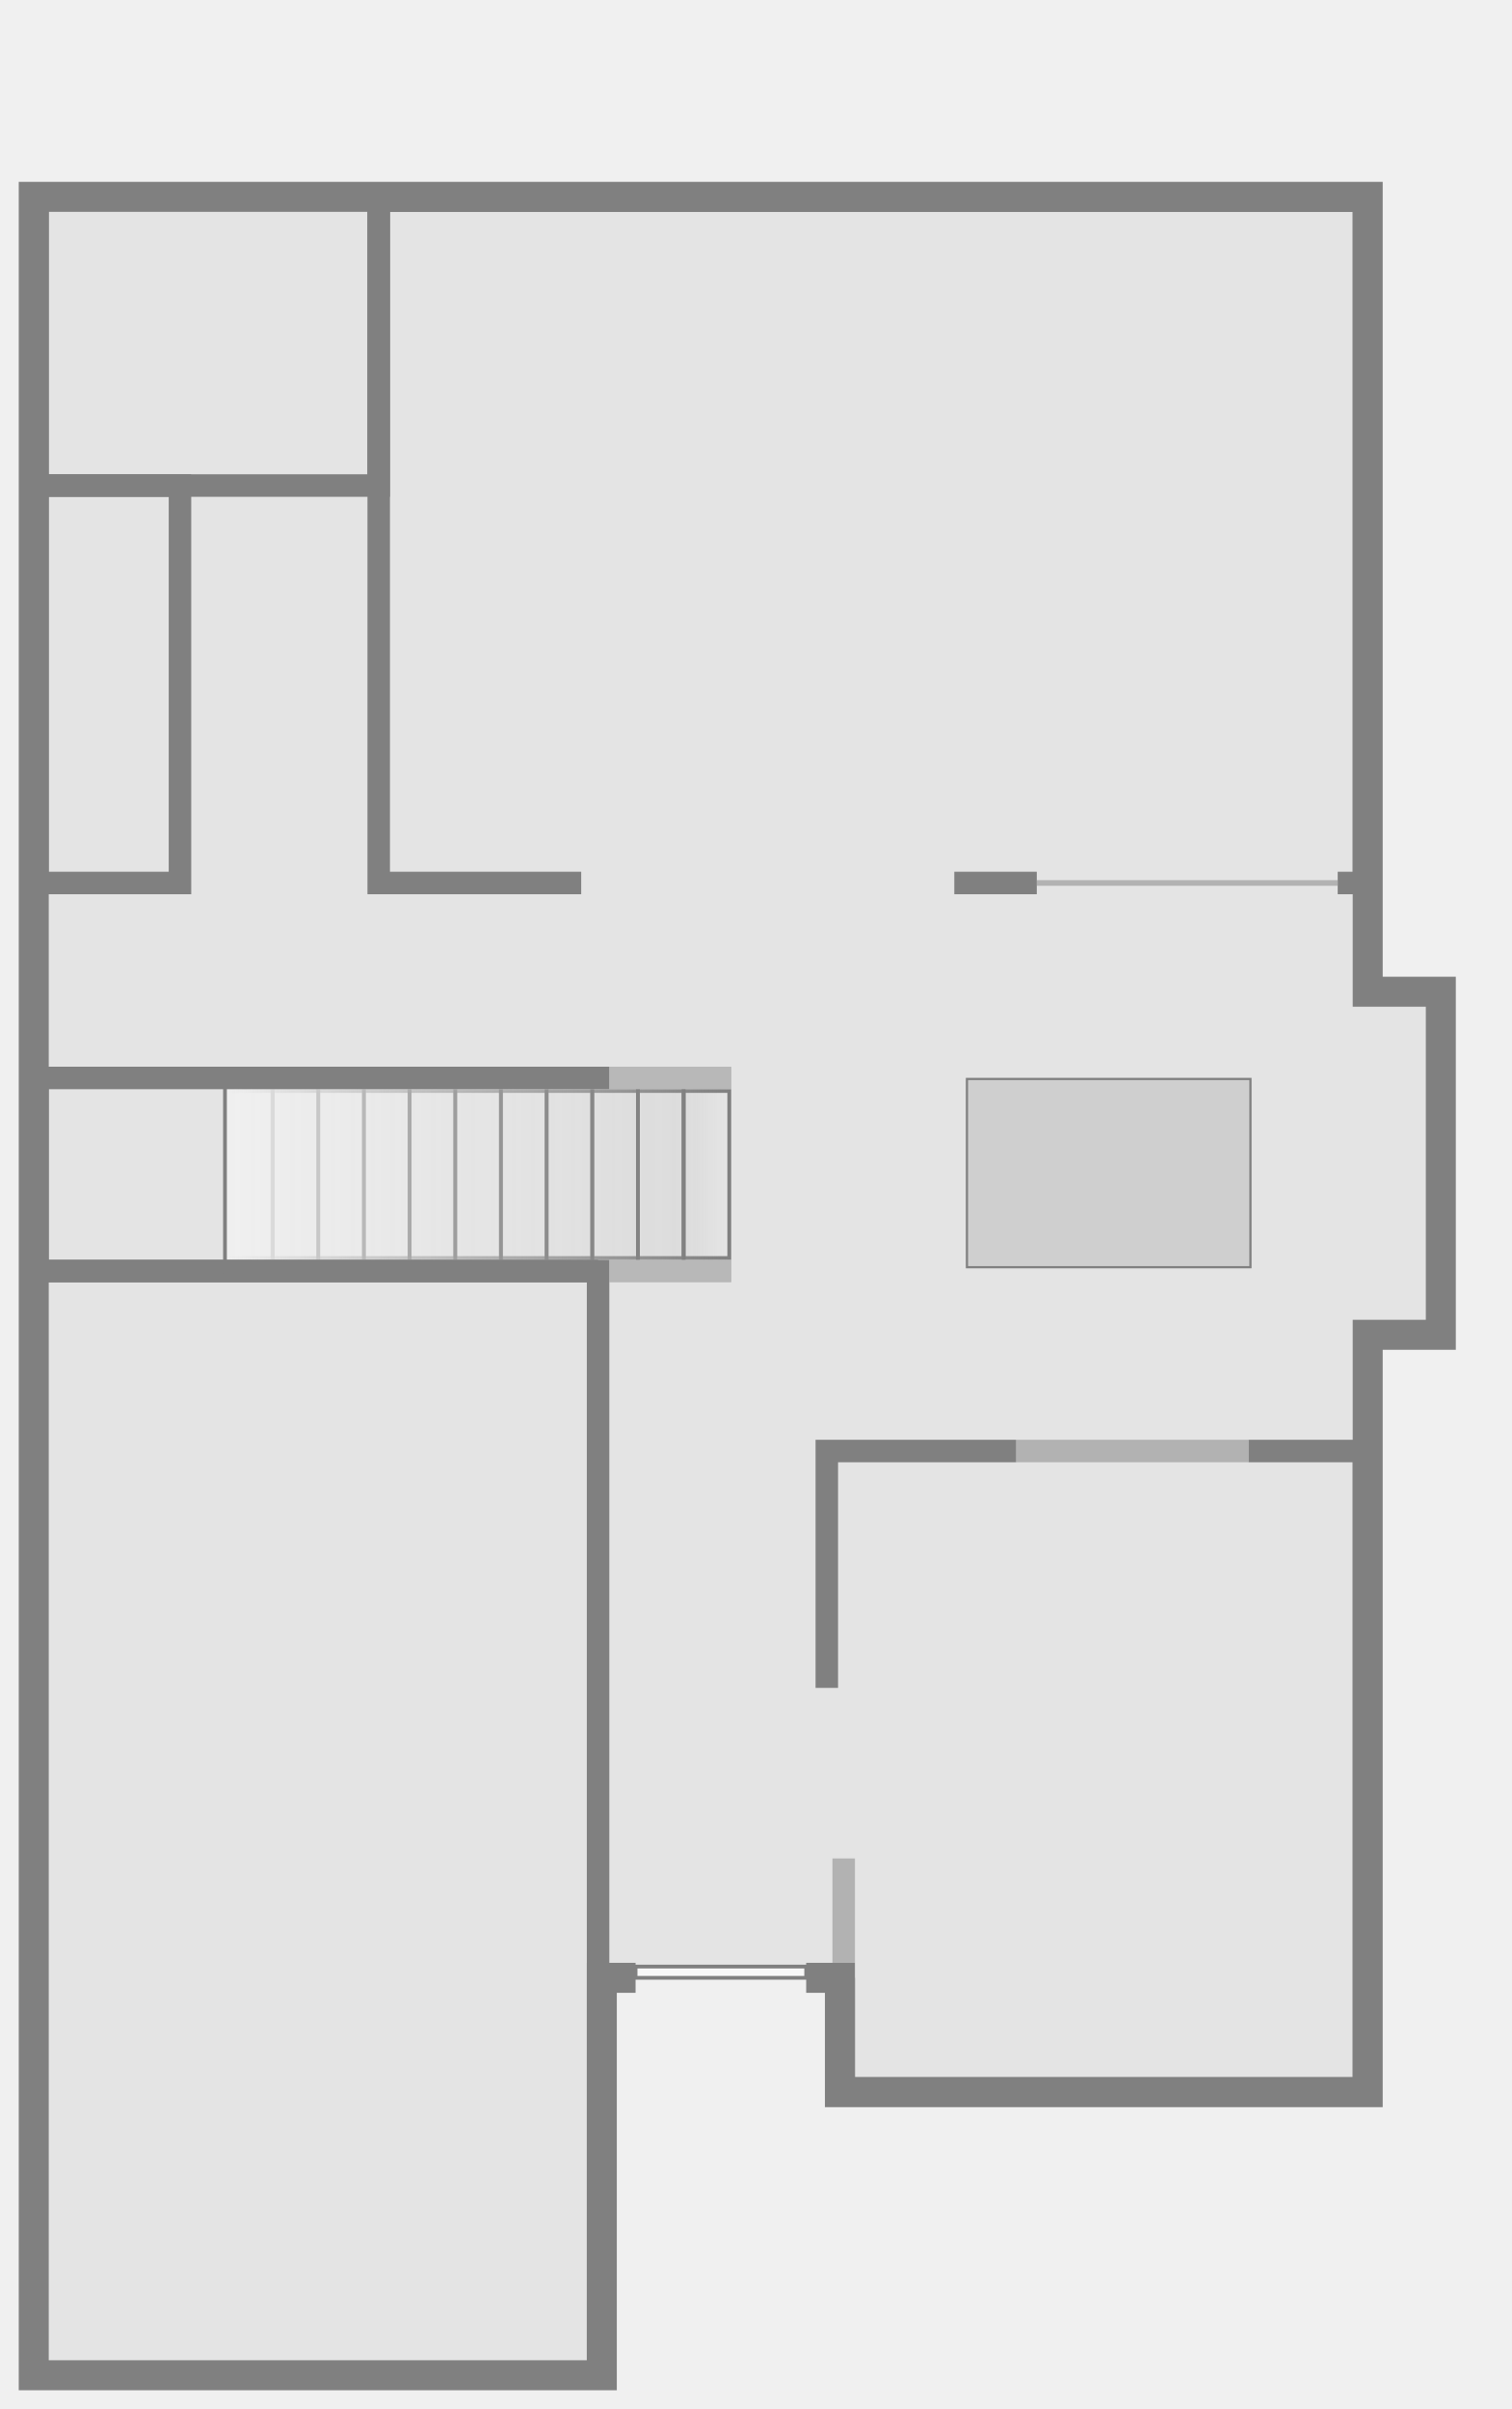
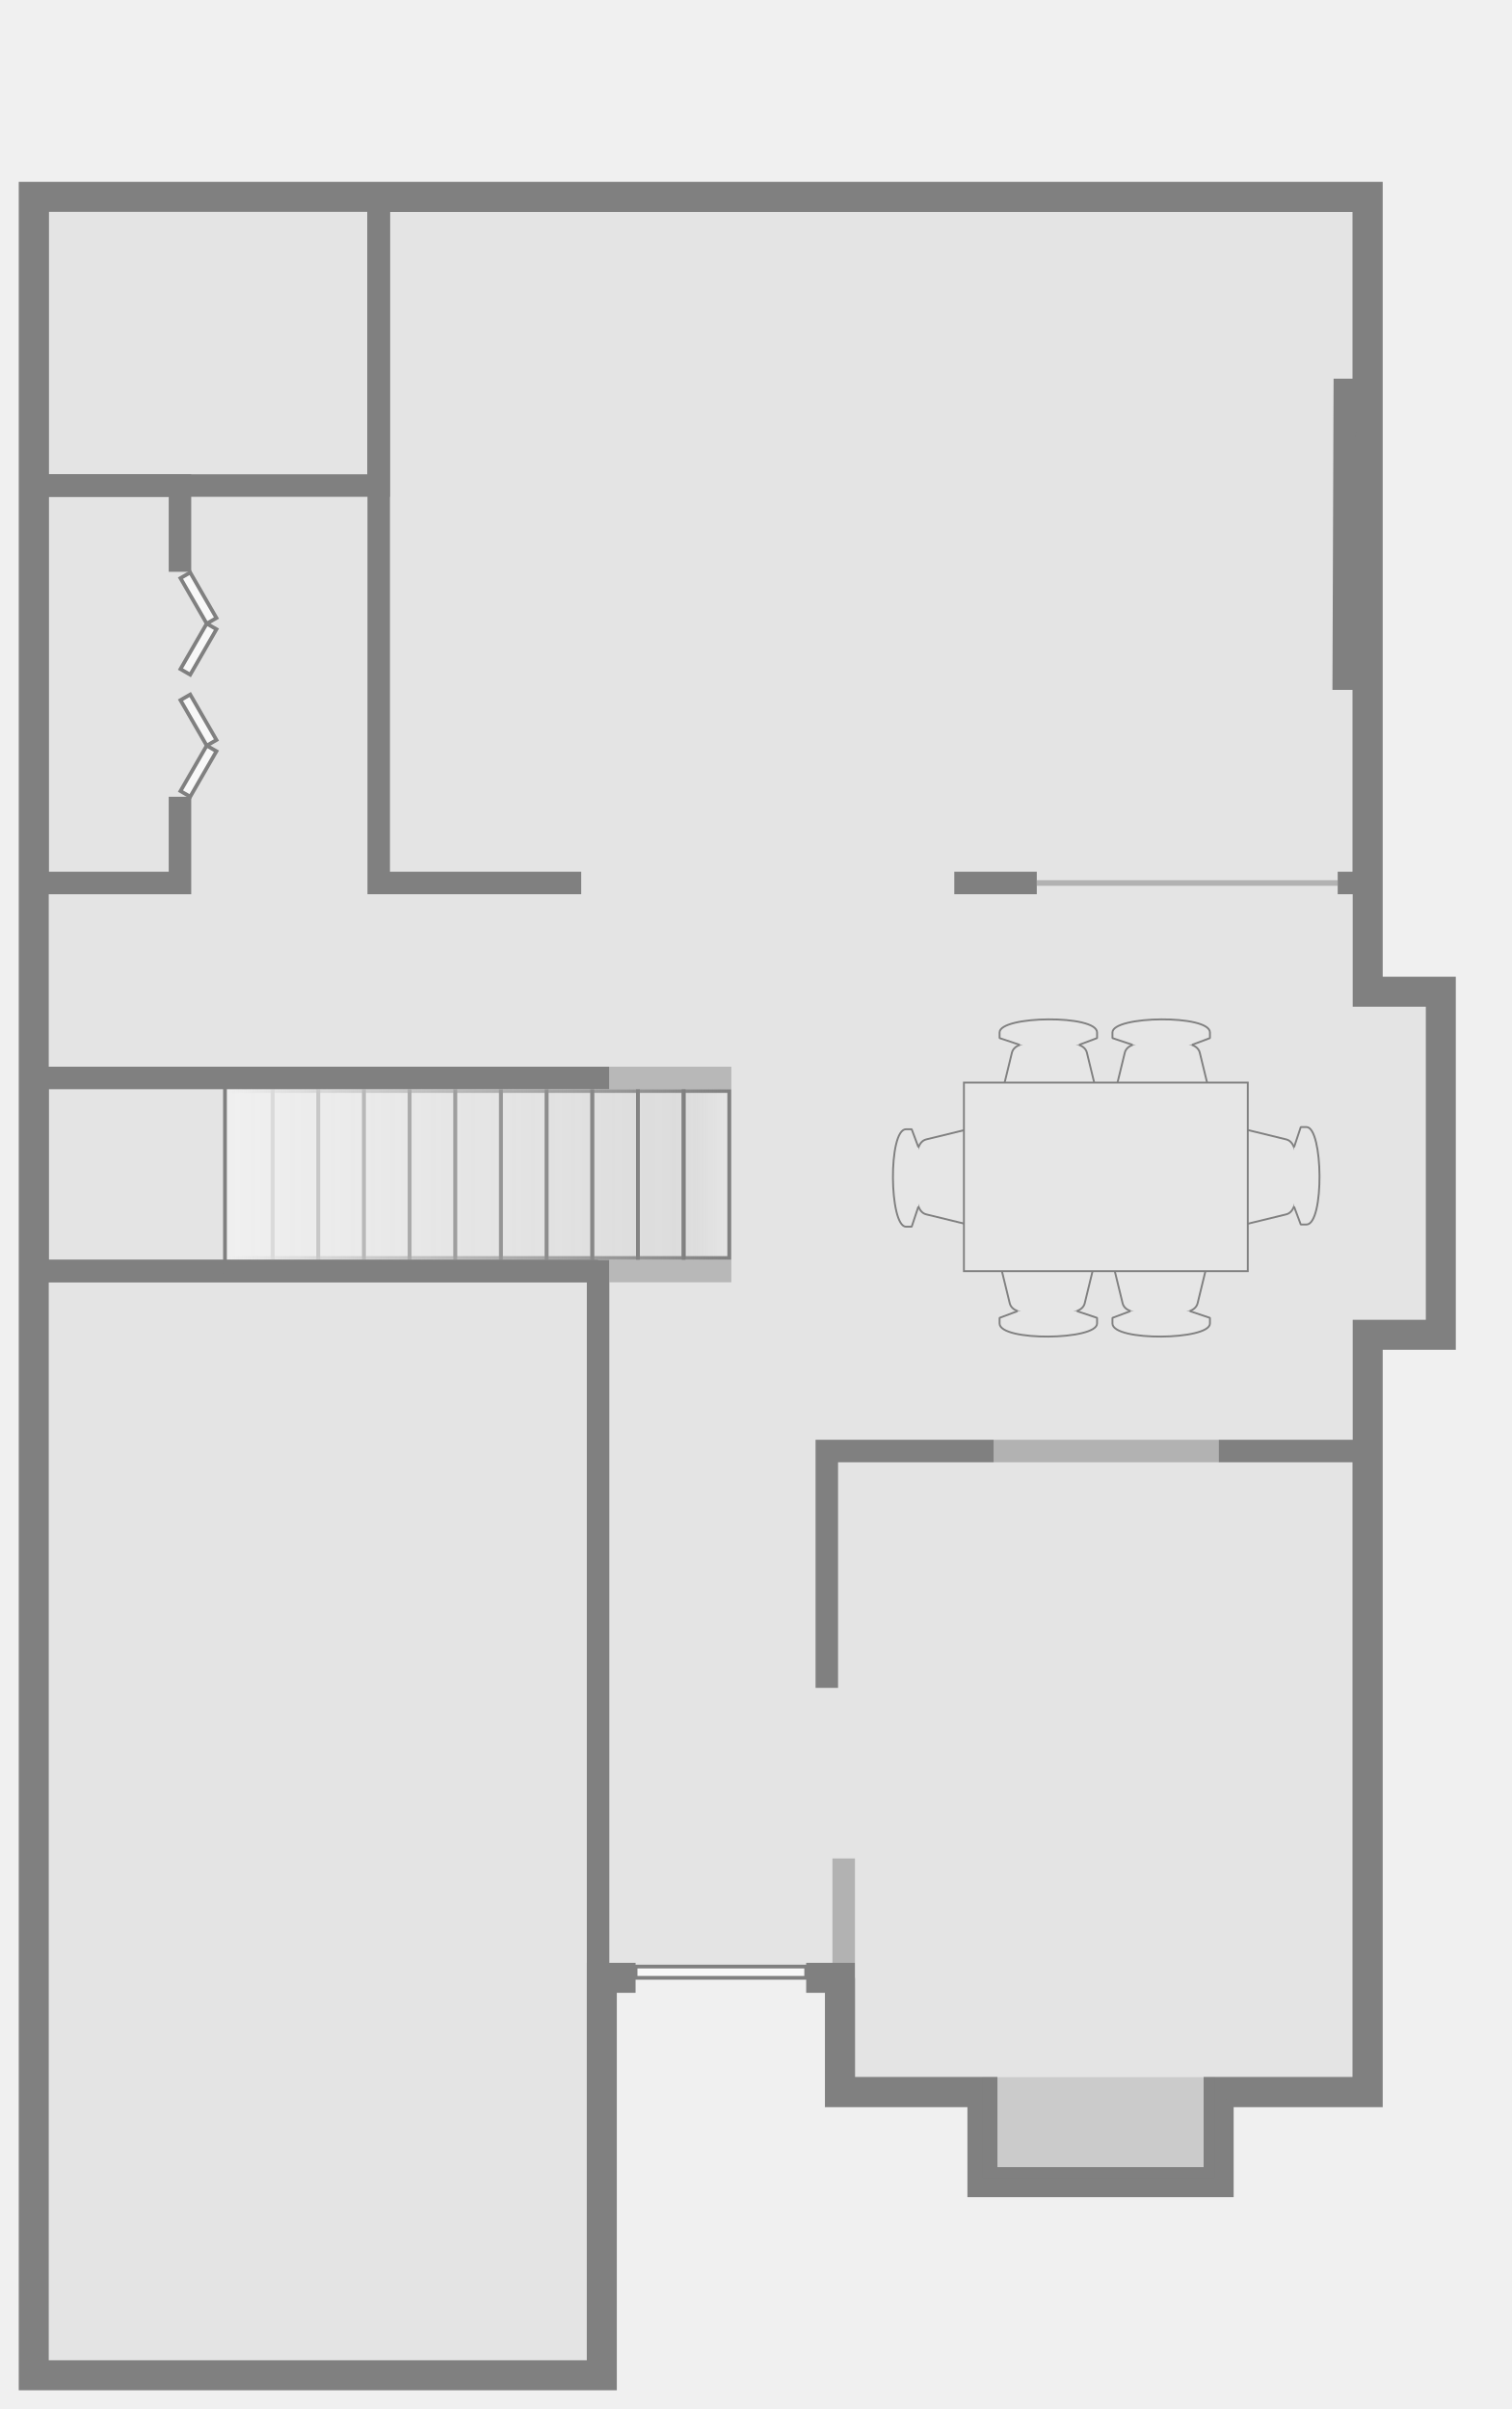
<svg xmlns="http://www.w3.org/2000/svg" xmlns:xlink="http://www.w3.org/1999/xlink" width="806cm" height="1285cm" viewBox="0 0 8060 12850" version="1.1" id="svg8">
  <defs id="defs2">
    <linearGradient id="linearGradient2166">
      <stop style="stop-color:#808080;stop-opacity:0" offset="0" id="stop2160" />
      <stop id="stop2162" offset="0.911" style="stop-color:#808080;stop-opacity:0.18;" />
      <stop style="stop-color:#808080;stop-opacity:0.098" offset="1" id="stop2164" />
    </linearGradient>
    <linearGradient id="linearGradient2158">
      <stop id="stop2154" offset="0" style="stop-color:#808080;stop-opacity:0" />
      <stop id="stop2156" offset="1" style="stop-color:#808080;stop-opacity:0.098" />
    </linearGradient>
    <linearGradient id="linearGradient2110">
      <stop style="stop-color:#808080;stop-opacity:0" offset="0" id="stop2106" />
      <stop style="stop-color:#808080;stop-opacity:1" offset="1" id="stop2108" />
    </linearGradient>
    <linearGradient xlink:href="#linearGradient2158" id="linearGradient2120" x1="7553.418" y1="6465" x2="10253.855" y2="6465" gradientUnits="userSpaceOnUse" />
    <linearGradient xlink:href="#linearGradient2110" id="linearGradient2122" gradientUnits="userSpaceOnUse" x1="7553.418" y1="6465" x2="10253.855" y2="6465" />
    <linearGradient xlink:href="#linearGradient2110" id="linearGradient2124" gradientUnits="userSpaceOnUse" x1="7553.418" y1="6465" x2="10253.855" y2="6465" />
    <linearGradient xlink:href="#linearGradient2110" id="linearGradient2126" gradientUnits="userSpaceOnUse" x1="7553.418" y1="6465" x2="10253.855" y2="6465" />
    <linearGradient xlink:href="#linearGradient2110" id="linearGradient2128" gradientUnits="userSpaceOnUse" x1="7553.418" y1="6465" x2="10253.855" y2="6465" />
    <linearGradient xlink:href="#linearGradient2110" id="linearGradient2130" gradientUnits="userSpaceOnUse" x1="7553.418" y1="6465" x2="10253.855" y2="6465" />
    <linearGradient xlink:href="#linearGradient2110" id="linearGradient2132" gradientUnits="userSpaceOnUse" x1="7553.418" y1="6465" x2="10253.855" y2="6465" />
    <linearGradient xlink:href="#linearGradient2110" id="linearGradient2134" gradientUnits="userSpaceOnUse" x1="7553.418" y1="6465" x2="10253.855" y2="6465" />
    <linearGradient xlink:href="#linearGradient2110" id="linearGradient2136" gradientUnits="userSpaceOnUse" x1="7553.418" y1="6465" x2="10253.855" y2="6465" />
    <linearGradient xlink:href="#linearGradient2110" id="linearGradient2138" gradientUnits="userSpaceOnUse" x1="7553.418" y1="6465" x2="10253.855" y2="6465" />
    <linearGradient xlink:href="#linearGradient2110" id="linearGradient2140" gradientUnits="userSpaceOnUse" x1="7553.418" y1="6465" x2="10253.855" y2="6465" />
    <linearGradient xlink:href="#linearGradient2110" id="linearGradient2142" gradientUnits="userSpaceOnUse" x1="7553.418" y1="6465" x2="10253.855" y2="6465" />
    <linearGradient xlink:href="#linearGradient2166" id="linearGradient2172" gradientUnits="userSpaceOnUse" x1="7553.418" y1="6465" x2="10253.855" y2="6465" />
  </defs>
  <g id="layer2" style="display:inline" transform="translate(0,2850)">
-     <path style="fill:#808080;fill-opacity:0.098;stroke:#000000;stroke-width:0.265px;stroke-linecap:butt;stroke-linejoin:miter;stroke-opacity:1" d="M 180,9820 V 3990 h 3720 v -1150 H 1200 v 1090 H 200 L 180,-1800 l 7095,20 20,4220.001 h 390 V 4270.001 H 7295 L 7275,8290 4480,8310.001 4500,7700 H 3210 L 3190,9819.999 Z" id="path2152" />
+     <path style="fill:#808080;fill-opacity:0.098;stroke:#000000;stroke-width:0.265px;stroke-linecap:butt;stroke-linejoin:miter;stroke-opacity:1" d="M 180,9820 V 3990 H 3900 v -1150 H 1200 v 1090 H 200 l -20,-5730 7095,20 20,4220.001 h 390 v 1830 h -390 l -20,4019.999 -775,20 -20,460 h -1220 l -20,-459.999 h -760 l 20,-610.001 H 3210 l -20,2119.999 z" id="path2152" />
    <g id="g932" style="display:inline;stroke:#808080;stroke-opacity:1">
-       <path id="rect5654" d="M 3390,7700.001 H 3210 V 9820 H 180 V -1800 h 7115 v 4240.001 h 390 v 1830 h -390 V 8310.001 H 4480 v -610 h -180" style="fill:none;fill-opacity:0.098;stroke:#808080;stroke-width:160;stroke-linejoin:miter;stroke-miterlimit:4;stroke-dasharray:none;stroke-opacity:1" />
+       <path id="rect5654" d="M 3390,7700.001 H 3210 V 9820 H 180 V -1800 h 7115 v 4240.001 h 390 v 1830 h -390 V 8310.001 L 6500,8310 v 480 H 5240 v -479.999 h -760 v -610 h -180" style="fill:none;fill-opacity:0.098;stroke:#808080;stroke-width:160;stroke-linejoin:miter;stroke-miterlimit:4;stroke-dasharray:none;stroke-opacity:1" />
      <flowRoot transform="matrix(0.2645833,0,0,0.2645833,280,-1859.999)" style="font-style:normal;font-weight:normal;font-size:40px;line-height:1.25;font-family:sans-serif;letter-spacing:0px;word-spacing:0px;fill:#000000;fill-opacity:1;stroke:#808080;stroke-opacity:1" id="flowRoot7165" xml:space="preserve">
        <flowRegion id="flowRegion7167" style="stroke:#808080;stroke-opacity:1">
          <rect y="7013.619" x="9646.284" height="6620.445" width="6688.697" id="rect7169" style="stroke:#808080;stroke-opacity:1" />
        </flowRegion>
        <flowPara id="flowPara7171" />
      </flowRoot>
      <flowRoot transform="matrix(0.2645833,0,0,0.2645833,280,-1859.999)" style="font-style:normal;font-weight:normal;font-size:40px;line-height:1.25;font-family:sans-serif;letter-spacing:0px;word-spacing:0px;fill:#000000;fill-opacity:1;stroke:#808080;stroke-opacity:1" id="flowRoot7173" xml:space="preserve">
        <flowRegion id="flowRegion7175" style="stroke:#808080;stroke-opacity:1">
          <rect y="3396.262" x="10624.563" height="10988.574" width="7348.467" id="rect7177" style="stroke:#808080;stroke-opacity:1" />
        </flowRegion>
        <flowPara id="flowPara7179" />
      </flowRoot>
      <path id="rect1361" d="M 180,3930 H 3190 V 9819.999 H 180 Z" style="fill:none;fill-opacity:0;stroke:#808080;stroke-width:120;stroke-linejoin:miter;stroke-miterlimit:59;stroke-dasharray:none;stroke-dashoffset:542.823;stroke-opacity:1" />
      <path id="rect1363" d="M 200,-1800 H 2020 V -260 H 200 Z" style="fill:none;fill-opacity:0;stroke:#808080;stroke-width:120;stroke-linejoin:miter;stroke-miterlimit:59;stroke-dasharray:none;stroke-dashoffset:542.823;stroke-opacity:1" />
-       <path id="rect1371" d="M 3100,1860 H 2020 v -3640 h 5255 v 3640 h -140 m -1605,0 h -440" style="fill:none;fill-opacity:0;stroke:#808080;stroke-width:120;stroke-linejoin:miter;stroke-miterlimit:59;stroke-dasharray:none;stroke-dashoffset:542.823;stroke-opacity:1" />
-       <path id="rect1373" d="M 200,-260 H 960 V 1860 H 200 Z" style="fill:none;fill-opacity:0;stroke:#808080;stroke-width:120;stroke-linejoin:miter;stroke-miterlimit:59;stroke-dasharray:none;stroke-dashoffset:542.823;stroke-opacity:1" />
-       <path id="rect1375" d="M 4410,6153.431 V 4890 h 1010 m 1240,0 h 615 V 8290 H 4500 v -590" style="fill:none;fill-opacity:0;stroke:#808080;stroke-width:120;stroke-linejoin:miter;stroke-miterlimit:59;stroke-dasharray:none;stroke-dashoffset:542.823;stroke-opacity:1" />
+       <path id="rect1371" d="M 3100,1860 H 2020 v -3640 h 5255 v 1010 h -102.139 l -5.721,1540 H 7275 V 1860 h -140 m -1605,0 h -440" style="fill:none;fill-opacity:0;stroke:#808080;stroke-width:120;stroke-linejoin:miter;stroke-miterlimit:59;stroke-dasharray:none;stroke-dashoffset:542.823;stroke-opacity:1" />
+       <path id="rect1373" d="m 960,1400 v 460 H 200 V -260 h 760 v 460" style="fill:none;fill-opacity:0;stroke:#808080;stroke-width:120;stroke-linejoin:miter;stroke-miterlimit:59;stroke-dasharray:none;stroke-dashoffset:542.823;stroke-opacity:1" />
+       <path id="rect1375" d="M 4410,6153.431 V 4890 h 890 m 1200,0 h 775 v 3400 h -795 v 480 H 5260 v -480 h -760 v -590" style="fill:none;fill-opacity:0;stroke:#808080;stroke-width:120;stroke-linejoin:miter;stroke-miterlimit:59;stroke-dasharray:none;stroke-dashoffset:542.823;stroke-opacity:1" />
      <path id="rect1383" d="M 3190,3930 H 200 v -1030 h 3050" style="fill:none;fill-opacity:0;stroke:#808080;stroke-width:120;stroke-linejoin:miter;stroke-miterlimit:59;stroke-dasharray:none;stroke-dashoffset:542.823;stroke-opacity:1" />
      <path id="rect1386" d="M 180,2917 H 1200 V 3950 H 180 Z" style="fill:none;fill-opacity:0;stroke:#808080;stroke-width:20;stroke-linejoin:miter;stroke-miterlimit:59;stroke-dasharray:none;stroke-dashoffset:542.823;stroke-opacity:1" />
+       <path style="opacity:1;fill:#808080;fill-opacity:0.251;fill-rule:nonzero;stroke:none;stroke-width:120;stroke-linejoin:miter;stroke-miterlimit:59;stroke-dasharray:none;stroke-opacity:1" d="m 5240,8230 h 1240 v 540 H 5240 Z" id="rect965" />
    </g>
    <rect style="opacity:1;fill:none;stroke:#b6b6b6;stroke-width:8;stroke-opacity:1" id="rect919" width="100" height="100" x="-1281.198" y="1389.649" />
-     <rect style="opacity:1;fill:#808080;fill-opacity:0.2;stroke:#808080;stroke-width:11.84;stroke-linejoin:miter;stroke-miterlimit:59;stroke-dasharray:none;stroke-opacity:1" id="rect939" width="1512.156" height="1004.155" x="5157.441" y="2905.415" />
    <g id="g2150">
      <path id="path1661" d="M 4500,7620 V 7063.38" style="display:inline;fill:none;stroke:#808080;stroke-width:120;stroke-linecap:butt;stroke-linejoin:miter;stroke-miterlimit:4;stroke-dasharray:none;stroke-opacity:0.502" transform="translate(0,-6.2871963e-5)" />
      <path id="path1393-6" d="M 3250,2900 3900,2900" style="display:inline;fill:none;stroke:#808080;stroke-width:120;stroke-linecap:butt;stroke-linejoin:miter;stroke-miterlimit:4;stroke-dasharray:none;stroke-dashoffset:96;stroke-opacity:0.502" />
      <path id="path1393-6-9" d="M 3250,3930 3900,3930" style="display:inline;fill:none;stroke:#808080;stroke-width:120;stroke-linecap:butt;stroke-linejoin:miter;stroke-miterlimit:4;stroke-dasharray:none;stroke-dashoffset:96;stroke-opacity:0.502" />
-       <path id="path1393-6-9-3" d="M 5420,4890 6660,4890" style="display:inline;fill:none;stroke:#808080;stroke-width:120;stroke-linecap:butt;stroke-linejoin:miter;stroke-miterlimit:4;stroke-dasharray:none;stroke-dashoffset:96;stroke-opacity:0.502" />
+       <path id="path1393-6-9-3" d="M 5300,4890 6500,4890" style="display:inline;fill:none;stroke:#808080;stroke-width:120;stroke-linecap:butt;stroke-linejoin:miter;stroke-miterlimit:4;stroke-dasharray:none;stroke-dashoffset:96;stroke-opacity:0.502" />
      <path id="path1697" d="M 5530,1860 H 7135" style="fill:none;stroke:#808080;stroke-width:30;stroke-linecap:butt;stroke-linejoin:miter;stroke-miterlimit:4;stroke-dasharray:none;stroke-opacity:0.502" />
    </g>
    <g style="display:inline;fill:url(#linearGradient2172);fill-opacity:1;stroke:url(#linearGradient2120);stroke-width:20.441;stroke-miterlimit:4;stroke-dasharray:none;stroke-opacity:1" id="g1926-0" transform="matrix(0.9998369,0,0,0.9574534,-6352.184,-2774.935)">
      <path id="rect1702-7" d="m 10000,6000 h 240.7 2.936 v 930 h -243.636 z" style="opacity:1;fill:url(#linearGradient2172);fill-opacity:1;stroke:url(#linearGradient2122);stroke-width:20.441;stroke-linejoin:miter;stroke-miterlimit:4;stroke-dasharray:none;stroke-opacity:1" />
      <path id="rect1702-3-66" d="m 9756.364,6000 h 243.636 v 930 h -243.636 z" style="display:inline;opacity:1;fill:url(#linearGradient2172);fill-opacity:1;stroke:url(#linearGradient2124);stroke-width:20.441;stroke-linejoin:miter;stroke-miterlimit:4;stroke-dasharray:none;stroke-opacity:1" />
      <path id="rect1702-9-3" d="m 9512.727,6000 h 243.637 v 930 h -243.637 z" style="display:inline;opacity:1;fill:url(#linearGradient2172);fill-opacity:1;stroke:url(#linearGradient2126);stroke-width:20.441;stroke-linejoin:miter;stroke-miterlimit:4;stroke-dasharray:none;stroke-opacity:1" />
      <path id="rect1702-3-6-7" d="m 9269.091,6000 h 243.636 v 930 h -243.636 z" style="display:inline;opacity:1;fill:url(#linearGradient2172);fill-opacity:1;stroke:url(#linearGradient2128);stroke-width:20.441;stroke-linejoin:miter;stroke-miterlimit:4;stroke-dasharray:none;stroke-opacity:1" />
      <path id="rect1702-8-0" d="m 9025.455,6000 h 243.636 v 930 h -243.636 z" style="display:inline;opacity:1;fill:url(#linearGradient2172);fill-opacity:1;stroke:url(#linearGradient2130);stroke-width:20.441;stroke-linejoin:miter;stroke-miterlimit:4;stroke-dasharray:none;stroke-opacity:1" />
      <path id="rect1702-3-1-1" d="m 8781.819,6000 h 243.636 v 930 h -243.636 z" style="display:inline;opacity:1;fill:url(#linearGradient2172);fill-opacity:1;stroke:url(#linearGradient2132);stroke-width:20.441;stroke-linejoin:miter;stroke-miterlimit:4;stroke-dasharray:none;stroke-opacity:1" />
      <path id="rect1702-9-2-7" d="m 8538.182,6000 h 243.637 v 930 h -243.637 z" style="display:inline;opacity:1;fill:url(#linearGradient2172);fill-opacity:1;stroke:url(#linearGradient2134);stroke-width:20.441;stroke-linejoin:miter;stroke-miterlimit:4;stroke-dasharray:none;stroke-opacity:1" />
      <path id="rect1702-3-6-8-8" d="m 8294.546,6000 h 243.636 v 930 h -243.636 z" style="display:inline;opacity:1;fill:url(#linearGradient2172);fill-opacity:1;stroke:url(#linearGradient2136);stroke-width:20.441;stroke-linejoin:miter;stroke-miterlimit:4;stroke-dasharray:none;stroke-opacity:1" />
      <path id="rect1702-3-1-0-9" d="m 8050.91,6000 h 243.636 v 930 h -243.636 z" style="display:inline;opacity:1;fill:url(#linearGradient2172);fill-opacity:1;stroke:url(#linearGradient2138);stroke-width:20.441;stroke-linejoin:miter;stroke-miterlimit:4;stroke-dasharray:none;stroke-opacity:1" />
      <path id="rect1702-9-2-6-9" d="m 7807.273,6000 h 243.637 v 930 h -243.637 z" style="display:inline;opacity:1;fill:url(#linearGradient2172);fill-opacity:1;stroke:url(#linearGradient2140);stroke-width:20.441;stroke-linejoin:miter;stroke-miterlimit:4;stroke-dasharray:none;stroke-opacity:1" />
      <path id="rect1702-3-6-8-9-0" d="m 7563.637,6000 h 243.636 v 930 h -243.636 z" style="display:inline;opacity:1;fill:url(#linearGradient2172);fill-opacity:1;stroke:url(#linearGradient2142);stroke-width:20.441;stroke-linejoin:miter;stroke-miterlimit:4;stroke-dasharray:none;stroke-opacity:1" />
    </g>
    <rect style="opacity:1;fill:#ffffff;fill-opacity:0.753;fill-rule:nonzero;stroke:#808080;stroke-width:20;stroke-linejoin:miter;stroke-miterlimit:4;stroke-dasharray:none;stroke-opacity:1" id="rect964" width="910" height="60" x="3390" y="7640.001" />
+     <g id="g1068" style="fill:#e6e6e6;fill-opacity:1" transform="translate(-16.08646,21.1196)">
+       <g transform="rotate(-90,5134.121,2623.59)" style="display:inline;fill:#e6e6e6;fill-opacity:1;stroke:#808080;stroke-opacity:1" id="g1041-8">
+         <path style="opacity:1;fill:#e6e6e6;fill-opacity:1;fill-rule:nonzero;stroke:#808080;stroke-width:10;stroke-linejoin:round;stroke-miterlimit:4;stroke-dasharray:none;stroke-dashoffset:374.173;stroke-opacity:1" d="m 4193.07,2404.263 c 97.361,-40.331 218.787,-40.325 316.15,0 18.26,7.563 36.428,19.359 41.93,41.924 l 79.998,328.106 c 5.502,22.565 -18.698,41.924 -41.924,41.924 h -476.151 c -23.226,0 -47.426,-19.359 -41.924,-41.924 l 80.002,-328.106 c 5.502,-22.565 23.662,-34.361 41.92,-41.924 z" id="rect1012-1" />
+         <path style="opacity:1;fill:#e6e6e6;fill-opacity:1;fill-rule:nonzero;stroke:#808080;stroke-width:10;stroke-linejoin:bevel;stroke-miterlimit:4;stroke-dasharray:none;stroke-dashoffset:374.173;stroke-opacity:1" d="m 4193.07,2404.263 -107.74,-36 v -30 c 0,-89.944 520,-96.551 520,0 v 30 l -96.11,36" id="rect1019-6" />
+       </g>
+       <g transform="translate(-11.5529,75.85389)" id="g1012" style="fill:#e6e6e6;fill-opacity:1">
+         <g id="g1041" style="fill:#e6e6e6;fill-opacity:1;stroke:#808080;stroke-opacity:1" transform="translate(1273.835,222.1112)">
+           <path id="rect1012" d="m 4193.07,2404.263 c 97.361,-40.331 218.787,-40.325 316.15,0 18.26,7.563 36.428,19.359 41.93,41.924 l 79.998,328.106 c 5.502,22.565 -18.698,41.924 -41.924,41.924 h -476.151 c -23.226,0 -47.426,-19.359 -41.924,-41.924 l 80.002,-328.106 c 5.502,-22.565 23.662,-34.361 41.92,-41.924 z" style="opacity:1;fill:#e6e6e6;fill-opacity:1;fill-rule:nonzero;stroke:#808080;stroke-width:10;stroke-linejoin:round;stroke-miterlimit:4;stroke-dasharray:none;stroke-dashoffset:374.173;stroke-opacity:1" />
+           <path id="rect1019" d="m 4193.07,2404.263 -107.74,-36 v -30 c 0,-89.944 520,-96.551 520,0 v 30 l -96.11,36" style="opacity:1;fill:#e6e6e6;fill-opacity:1;fill-rule:nonzero;stroke:#808080;stroke-width:10;stroke-linejoin:bevel;stroke-miterlimit:4;stroke-dasharray:none;stroke-dashoffset:374.173;stroke-opacity:1" />
+         </g>
+         <g id="g1041-6" style="display:inline;fill:#e6e6e6;fill-opacity:1;stroke:#808080;stroke-opacity:1" transform="translate(1875.87,222.1112)">
+           <path id="rect1012-5" d="m 4193.07,2404.263 c 97.361,-40.331 218.787,-40.325 316.15,0 18.26,7.563 36.428,19.359 41.93,41.924 l 79.998,328.106 c 5.502,22.565 -18.698,41.924 -41.924,41.924 h -476.151 c -23.226,0 -47.426,-19.359 -41.924,-41.924 l 80.002,-328.106 c 5.502,-22.565 23.662,-34.361 41.92,-41.924 z" style="opacity:1;fill:#e6e6e6;fill-opacity:1;fill-rule:nonzero;stroke:#808080;stroke-width:10;stroke-linejoin:round;stroke-miterlimit:4;stroke-dasharray:none;stroke-dashoffset:374.173;stroke-opacity:1" />
+           <path id="rect1019-9" d="m 4193.07,2404.263 -107.74,-36 v -30 c 0,-89.944 520,-96.551 520,0 v 30 l -96.11,36" style="opacity:1;fill:#e6e6e6;fill-opacity:1;fill-rule:nonzero;stroke:#808080;stroke-width:10;stroke-linejoin:bevel;stroke-miterlimit:4;stroke-dasharray:none;stroke-dashoffset:374.173;stroke-opacity:1" />
+         </g>
+       </g>
+       <g transform="rotate(90,5133.498,4188.912)" style="display:inline;fill:#e6e6e6;fill-opacity:1;stroke:#808080;stroke-opacity:1" id="g1041-8-7">
+         <path style="opacity:1;fill:#e6e6e6;fill-opacity:1;fill-rule:nonzero;stroke:#808080;stroke-width:10;stroke-linejoin:round;stroke-miterlimit:4;stroke-dasharray:none;stroke-dashoffset:374.173;stroke-opacity:1" d="m 4193.07,2404.263 c 97.361,-40.331 218.787,-40.325 316.15,0 18.26,7.563 36.428,19.359 41.93,41.924 l 79.998,328.106 c 5.502,22.565 -18.698,41.924 -41.924,41.924 h -476.151 c -23.226,0 -47.426,-19.359 -41.924,-41.924 l 80.002,-328.106 c 5.502,-22.565 23.662,-34.361 41.92,-41.924 z" id="rect1012-1-7" />
+         <path style="opacity:1;fill:#e6e6e6;fill-opacity:1;fill-rule:nonzero;stroke:#808080;stroke-width:10;stroke-linejoin:bevel;stroke-miterlimit:4;stroke-dasharray:none;stroke-dashoffset:374.173;stroke-opacity:1" d="m 4193.07,2404.263 -107.74,-36 v -30 c 0,-89.944 520,-96.551 520,0 v 30 l -96.11,36" id="rect1019-6-6" />
+       </g>
+       <g transform="rotate(180,5914.406,3374.454)" id="g1012-6" style="display:inline;fill:#e6e6e6;fill-opacity:1">
+         <g id="g1041-1" style="fill:#e6e6e6;fill-opacity:1;stroke:#808080;stroke-opacity:1" transform="translate(1273.835,222.1112)">
+           <path id="rect1012-7" d="m 4193.07,2404.263 c 97.361,-40.331 218.787,-40.325 316.15,0 18.26,7.563 36.428,19.359 41.93,41.924 l 79.998,328.106 c 5.502,22.565 -18.698,41.924 -41.924,41.924 h -476.151 c -23.226,0 -47.426,-19.359 -41.924,-41.924 l 80.002,-328.106 c 5.502,-22.565 23.662,-34.361 41.92,-41.924 z" style="opacity:1;fill:#e6e6e6;fill-opacity:1;fill-rule:nonzero;stroke:#808080;stroke-width:10;stroke-linejoin:round;stroke-miterlimit:4;stroke-dasharray:none;stroke-dashoffset:374.173;stroke-opacity:1" />
+           <path id="rect1019-2" d="m 4193.07,2404.263 -107.74,-36 v -30 c 0,-89.944 520,-96.551 520,0 v 30 l -96.11,36" style="opacity:1;fill:#e6e6e6;fill-opacity:1;fill-rule:nonzero;stroke:#808080;stroke-width:10;stroke-linejoin:bevel;stroke-miterlimit:4;stroke-dasharray:none;stroke-dashoffset:374.173;stroke-opacity:1" />
+         </g>
+         <g id="g1041-6-0" style="display:inline;fill:#e6e6e6;fill-opacity:1;stroke:#808080;stroke-opacity:1" transform="translate(1875.87,222.1112)">
+           <path id="rect1012-5-5" d="m 4193.07,2404.263 c 97.361,-40.331 218.787,-40.325 316.15,0 18.26,7.563 36.428,19.359 41.93,41.924 l 79.998,328.106 c 5.502,22.565 -18.698,41.924 -41.924,41.924 h -476.151 c -23.226,0 -47.426,-19.359 -41.924,-41.924 l 80.002,-328.106 c 5.502,-22.565 23.662,-34.361 41.92,-41.924 z" style="opacity:1;fill:#e6e6e6;fill-opacity:1;fill-rule:nonzero;stroke:#808080;stroke-width:10;stroke-linejoin:round;stroke-miterlimit:4;stroke-dasharray:none;stroke-dashoffset:374.173;stroke-opacity:1" />
+           <path id="rect1019-9-6" d="m 4193.07,2404.263 -107.74,-36 v -30 c 0,-89.944 520,-96.551 520,0 v 30 l -96.11,36" style="opacity:1;fill:#e6e6e6;fill-opacity:1;fill-rule:nonzero;stroke:#808080;stroke-width:10;stroke-linejoin:bevel;stroke-miterlimit:4;stroke-dasharray:none;stroke-dashoffset:374.173;stroke-opacity:1" />
+         </g>
+       </g>
+       <rect y="2903.562" x="5157.448" height="1006" width="1514" id="rect939" style="opacity:1;fill:#e6e6e6;fill-opacity:1;stroke:#808080;stroke-width:10;stroke-linejoin:miter;stroke-miterlimit:59;stroke-dasharray:none;stroke-opacity:1" />
+     </g>
+     <path style="display:inline;opacity:1;fill:#ffffff;fill-opacity:0.753;fill-rule:nonzero;stroke:#808080;stroke-width:20;stroke-linejoin:miter;stroke-miterlimit:4;stroke-dasharray:none;stroke-opacity:1" d="m 962.596,1369.714 140,-242.487 51.962,30 -140,242.487 z" id="rect964-8" />
+     <path style="display:inline;opacity:1;fill:#ffffff;fill-opacity:0.753;fill-rule:nonzero;stroke:#808080;stroke-width:20;stroke-linejoin:miter;stroke-miterlimit:4;stroke-dasharray:none;stroke-opacity:1" d="M 1102.596,1127.227 962.596,884.74 1014.558,854.74 1154.558,1097.227 Z" id="rect964-8-7" />
+     <path style="display:inline;opacity:1;fill:#ffffff;fill-opacity:0.753;fill-rule:nonzero;stroke:#808080;stroke-width:20;stroke-linejoin:miter;stroke-miterlimit:4;stroke-dasharray:none;stroke-opacity:1" d="m 962.596,718.906 140,-242.487 51.962,30 -140,242.487 z" id="rect964-8-6" />
+     <path style="display:inline;opacity:1;fill:#ffffff;fill-opacity:0.753;fill-rule:nonzero;stroke:#808080;stroke-width:20;stroke-linejoin:miter;stroke-miterlimit:4;stroke-dasharray:none;stroke-opacity:1" d="m 1102.596,476.419 -140,-242.487 51.962,-30 140,242.487 z" id="rect964-8-7-7" />
  </g>
</svg>
